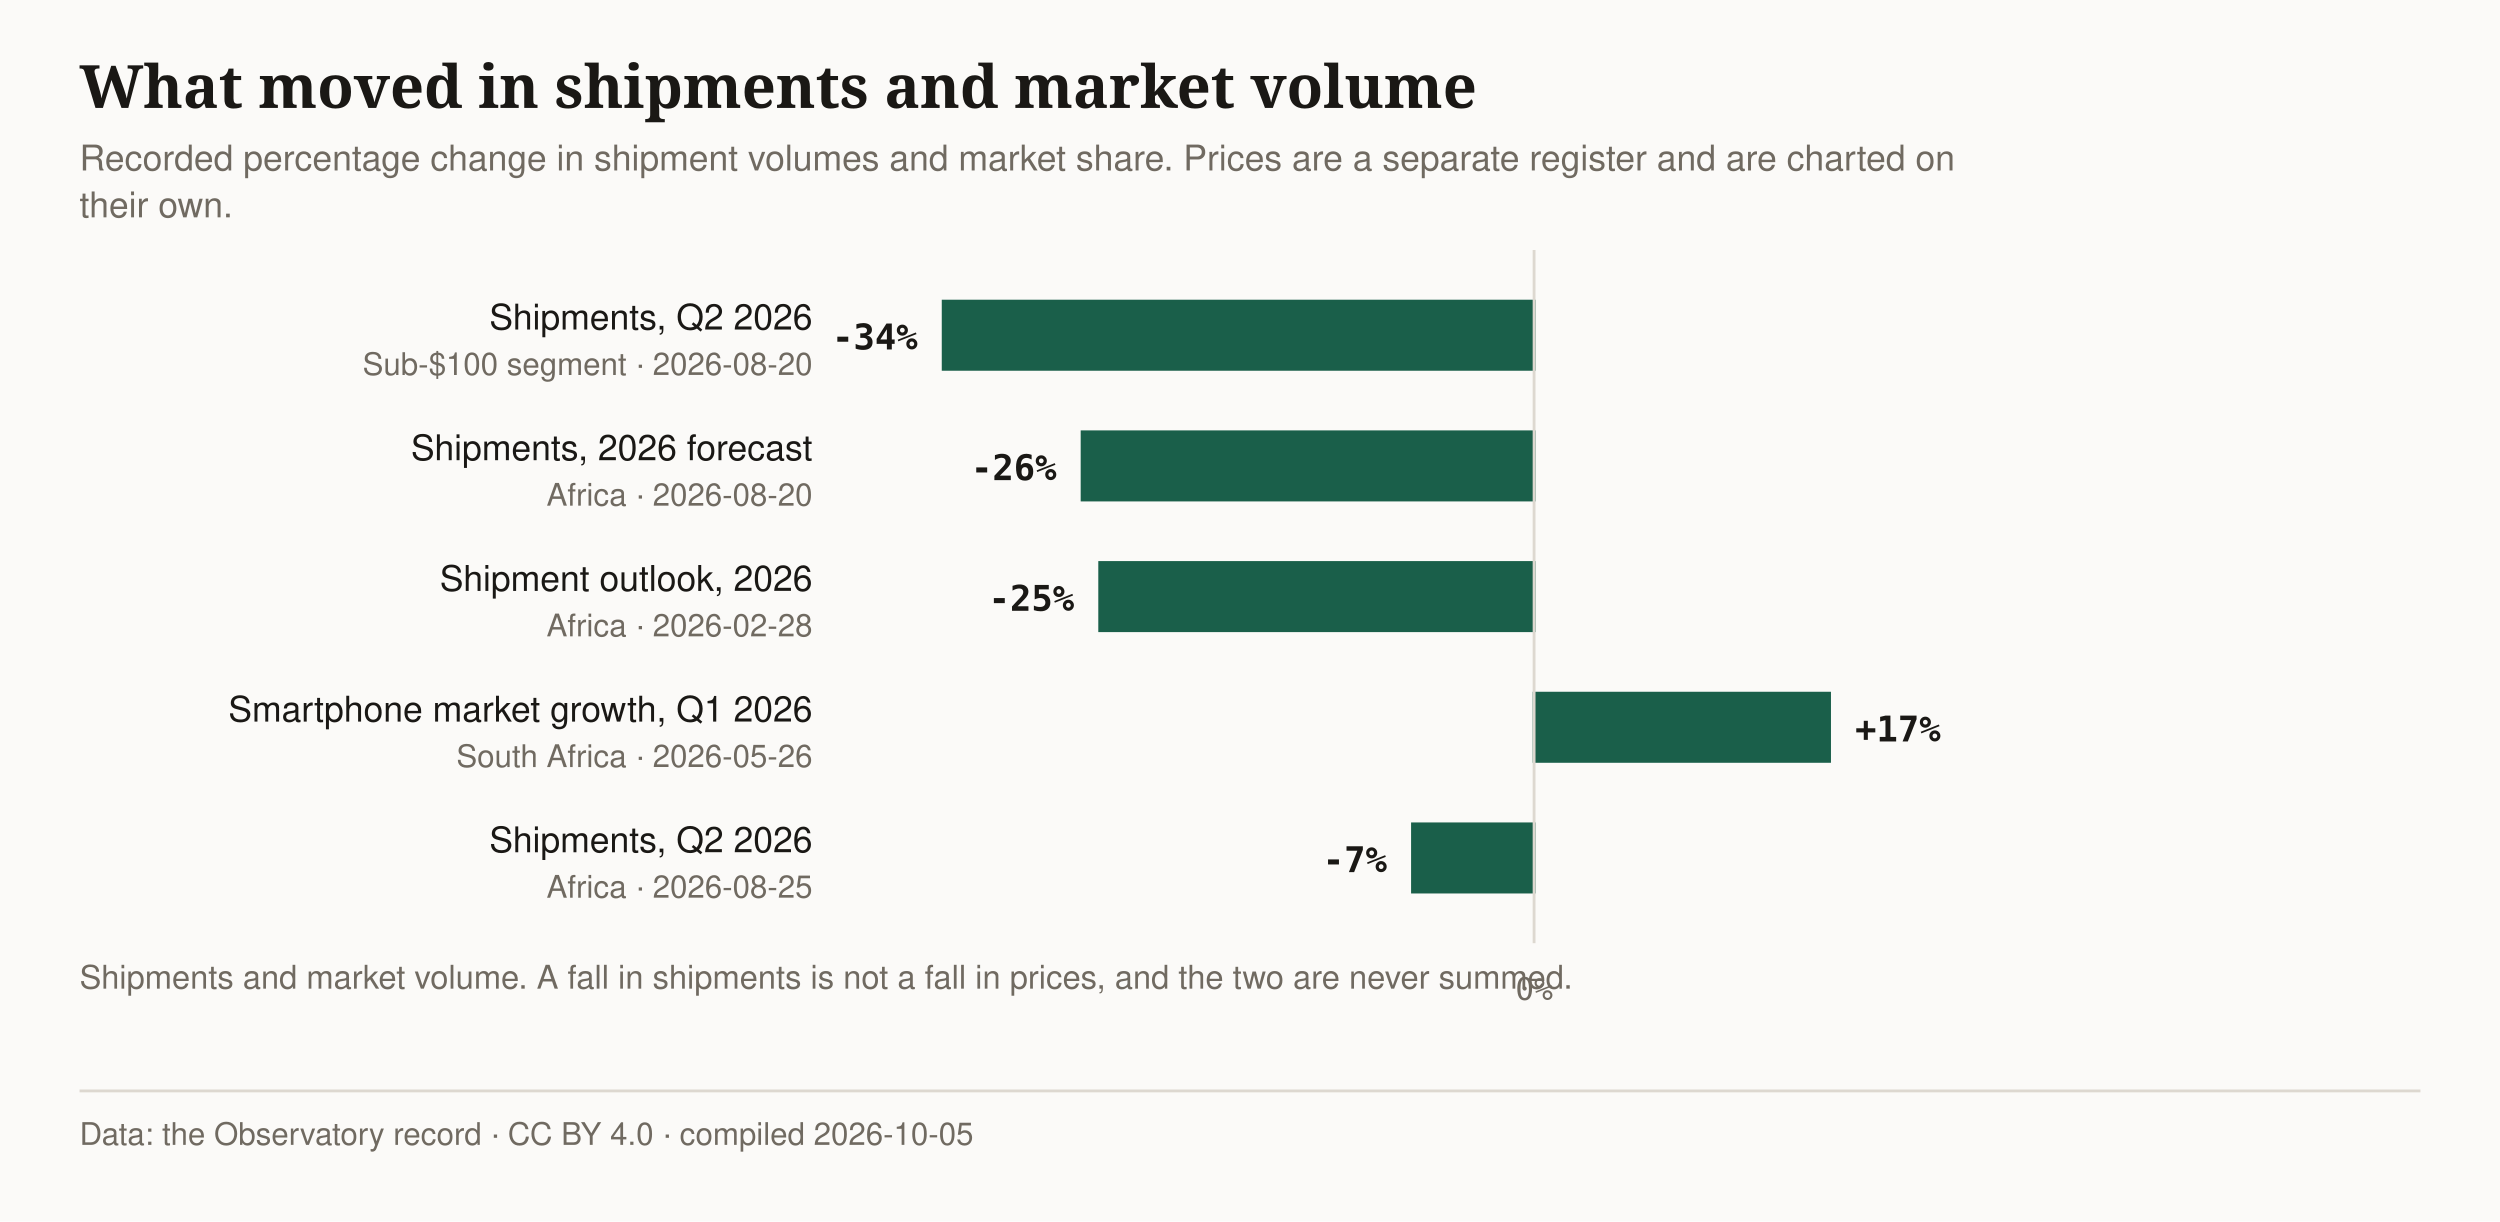
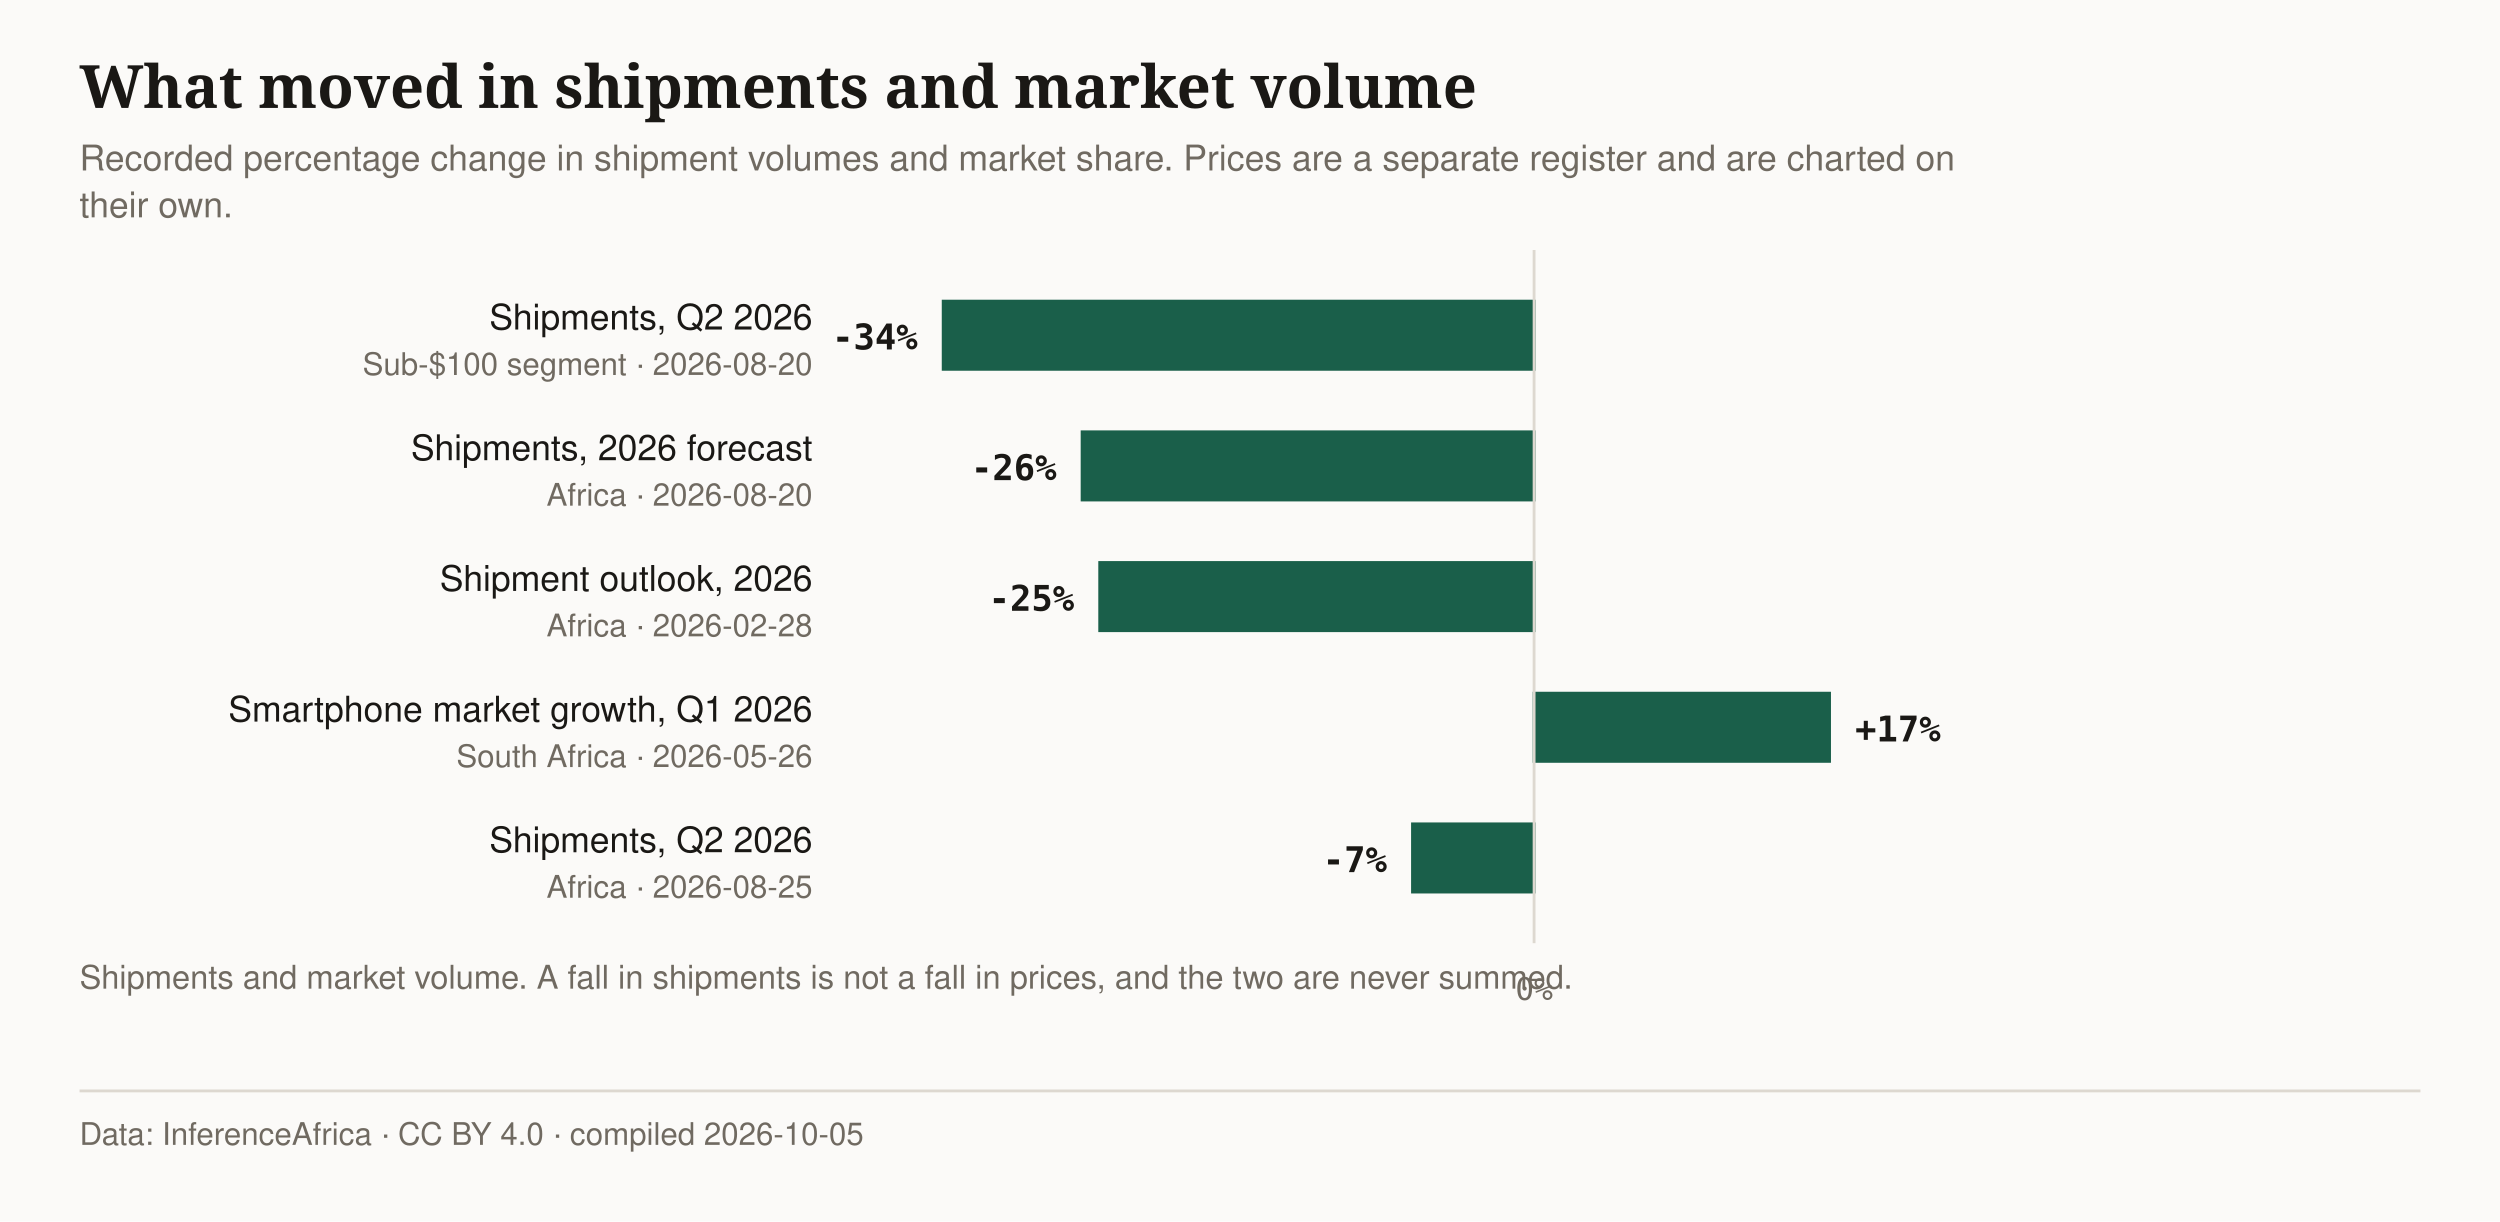
<svg xmlns="http://www.w3.org/2000/svg" viewBox="0 0 880 430" width="880" height="430" role="img" aria-label="What moved in shipments and market volume. Shipments, Q2 2026 (Sub-$100 segment) -34%; Shipments, 2026 forecast (Africa) -26%; Shipment outlook, 2026 (Africa) -25%; Smartphone market growth, Q1 2026 (South Africa) +17%; Shipments, Q2 2026 (Africa) -7%.">
  <defs>
    <pattern id="status-proposal" width="6" height="6" patternUnits="userSpaceOnUse">
      <path d="M0 6L6 0" stroke="#756342" stroke-width="1" />
    </pattern>
  </defs>
  <rect width="880" height="430" fill="#fbfaf8" />
  <text x="28" y="38" font-family="'Source Serif 4',Georgia,serif" font-size="21" font-weight="600" fill="#1a1815" style="font-variant-numeric:tabular-nums lining-nums">What moved in shipments and market volume</text>
  <text x="28" y="60.0" font-family="IBM Plex Sans,-apple-system,'Segoe UI',Helvetica,Arial,sans-serif" font-size="12.5" fill="#706a61" style="font-variant-numeric:tabular-nums lining-nums">Recorded percentage change in shipment volumes and market share. Prices are a separate register and are charted on</text>
  <text x="28" y="76.5" font-family="IBM Plex Sans,-apple-system,'Segoe UI',Helvetica,Arial,sans-serif" font-size="12.5" fill="#706a61" style="font-variant-numeric:tabular-nums lining-nums">their own.</text>
  <text x="286" y="116" text-anchor="end" font-family="IBM Plex Sans,-apple-system,'Segoe UI',Helvetica,Arial,sans-serif" font-size="12.5" fill="#1a1815" style="font-variant-numeric:tabular-nums lining-nums">Shipments, Q2 2026</text>
  <text x="286" y="132" text-anchor="end" font-family="IBM Plex Sans,-apple-system,'Segoe UI',Helvetica,Arial,sans-serif" font-size="11" fill="#706a61" style="font-variant-numeric:tabular-nums lining-nums">Sub-$100 segment · 2026-08-20</text>
  <rect data-status="measured" x="332.0" y="106" width="208.0" height="24" fill="#1a5f4a" stroke="#1a5f4a" stroke-width="1" />
  <text x="323.0" y="123" text-anchor="end" font-family="'IBM Plex Mono',Consolas,monospace" font-size="12.5" font-weight="600" fill="#1a1815" style="font-variant-numeric:tabular-nums lining-nums">-34%</text>
  <text x="286" y="162" text-anchor="end" font-family="IBM Plex Sans,-apple-system,'Segoe UI',Helvetica,Arial,sans-serif" font-size="12.5" fill="#1a1815" style="font-variant-numeric:tabular-nums lining-nums">Shipments, 2026 forecast</text>
  <text x="286" y="178" text-anchor="end" font-family="IBM Plex Sans,-apple-system,'Segoe UI',Helvetica,Arial,sans-serif" font-size="11" fill="#706a61" style="font-variant-numeric:tabular-nums lining-nums">Africa · 2026-08-20</text>
  <rect data-status="measured" x="380.9" y="152" width="159.1" height="24" fill="#1a5f4a" stroke="#1a5f4a" stroke-width="1" />
  <text x="371.9" y="169" text-anchor="end" font-family="'IBM Plex Mono',Consolas,monospace" font-size="12.5" font-weight="600" fill="#1a1815" style="font-variant-numeric:tabular-nums lining-nums">-26%</text>
  <text x="286" y="208" text-anchor="end" font-family="IBM Plex Sans,-apple-system,'Segoe UI',Helvetica,Arial,sans-serif" font-size="12.5" fill="#1a1815" style="font-variant-numeric:tabular-nums lining-nums">Shipment outlook, 2026</text>
  <text x="286" y="224" text-anchor="end" font-family="IBM Plex Sans,-apple-system,'Segoe UI',Helvetica,Arial,sans-serif" font-size="11" fill="#706a61" style="font-variant-numeric:tabular-nums lining-nums">Africa · 2026-02-28</text>
  <rect data-status="measured" x="387.1" y="198" width="152.9" height="24" fill="#1a5f4a" stroke="#1a5f4a" stroke-width="1" />
  <text x="378.1" y="215" text-anchor="end" font-family="'IBM Plex Mono',Consolas,monospace" font-size="12.5" font-weight="600" fill="#1a1815" style="font-variant-numeric:tabular-nums lining-nums">-25%</text>
  <text x="286" y="254" text-anchor="end" font-family="IBM Plex Sans,-apple-system,'Segoe UI',Helvetica,Arial,sans-serif" font-size="12.5" fill="#1a1815" style="font-variant-numeric:tabular-nums lining-nums">Smartphone market growth, Q1 2026</text>
  <text x="286" y="270" text-anchor="end" font-family="IBM Plex Sans,-apple-system,'Segoe UI',Helvetica,Arial,sans-serif" font-size="11" fill="#706a61" style="font-variant-numeric:tabular-nums lining-nums">South Africa · 2026-05-26</text>
  <rect data-status="measured" x="540.0" y="244" width="104.0" height="24" fill="#1a5f4a" stroke="#1a5f4a" stroke-width="1" />
  <text x="653.0" y="261" text-anchor="start" font-family="'IBM Plex Mono',Consolas,monospace" font-size="12.5" font-weight="600" fill="#1a1815" style="font-variant-numeric:tabular-nums lining-nums">+17%</text>
  <text x="286" y="300" text-anchor="end" font-family="IBM Plex Sans,-apple-system,'Segoe UI',Helvetica,Arial,sans-serif" font-size="12.5" fill="#1a1815" style="font-variant-numeric:tabular-nums lining-nums">Shipments, Q2 2026</text>
  <text x="286" y="316" text-anchor="end" font-family="IBM Plex Sans,-apple-system,'Segoe UI',Helvetica,Arial,sans-serif" font-size="11" fill="#706a61" style="font-variant-numeric:tabular-nums lining-nums">Africa · 2026-08-25</text>
  <rect data-status="measured" x="497.2" y="290" width="42.8" height="24" fill="#1a5f4a" stroke="#1a5f4a" stroke-width="1" />
  <text x="488.2" y="307" text-anchor="end" font-family="'IBM Plex Mono',Consolas,monospace" font-size="12.5" font-weight="600" fill="#1a1815" style="font-variant-numeric:tabular-nums lining-nums">-7%</text>
  <line x1="540.0" y1="88" x2="540.0" y2="332" stroke="#ddd8d0" />
  <text x="540.0" y="352" text-anchor="middle" font-family="'IBM Plex Mono',Consolas,monospace" font-size="11" fill="#706a61" style="font-variant-numeric:tabular-nums lining-nums">0%</text>
  <text x="28" y="348" font-family="IBM Plex Sans,-apple-system,'Segoe UI',Helvetica,Arial,sans-serif" font-size="11.5" fill="#706a61" style="font-variant-numeric:tabular-nums lining-nums">Shipments and market volume. A fall in shipments is not a fall in prices, and the two are never summed.</text>
  <line x1="28" y1="384" x2="852" y2="384" stroke="#ddd8d0" />
-   <text x="28" y="403" font-family="IBM Plex Sans,-apple-system,'Segoe UI',Helvetica,Arial,sans-serif" font-size="11" fill="#706a61" style="font-variant-numeric:tabular-nums lining-nums">Data: the Observatory record · CC BY 4.0 · compiled 2026-10-05</text>
+   <text x="28" y="403" font-family="IBM Plex Sans,-apple-system,'Segoe UI',Helvetica,Arial,sans-serif" font-size="11" fill="#706a61" style="font-variant-numeric:tabular-nums lining-nums">Data: InferenceAfrica · CC BY 4.0 · compiled 2026-10-05</text>
</svg>
